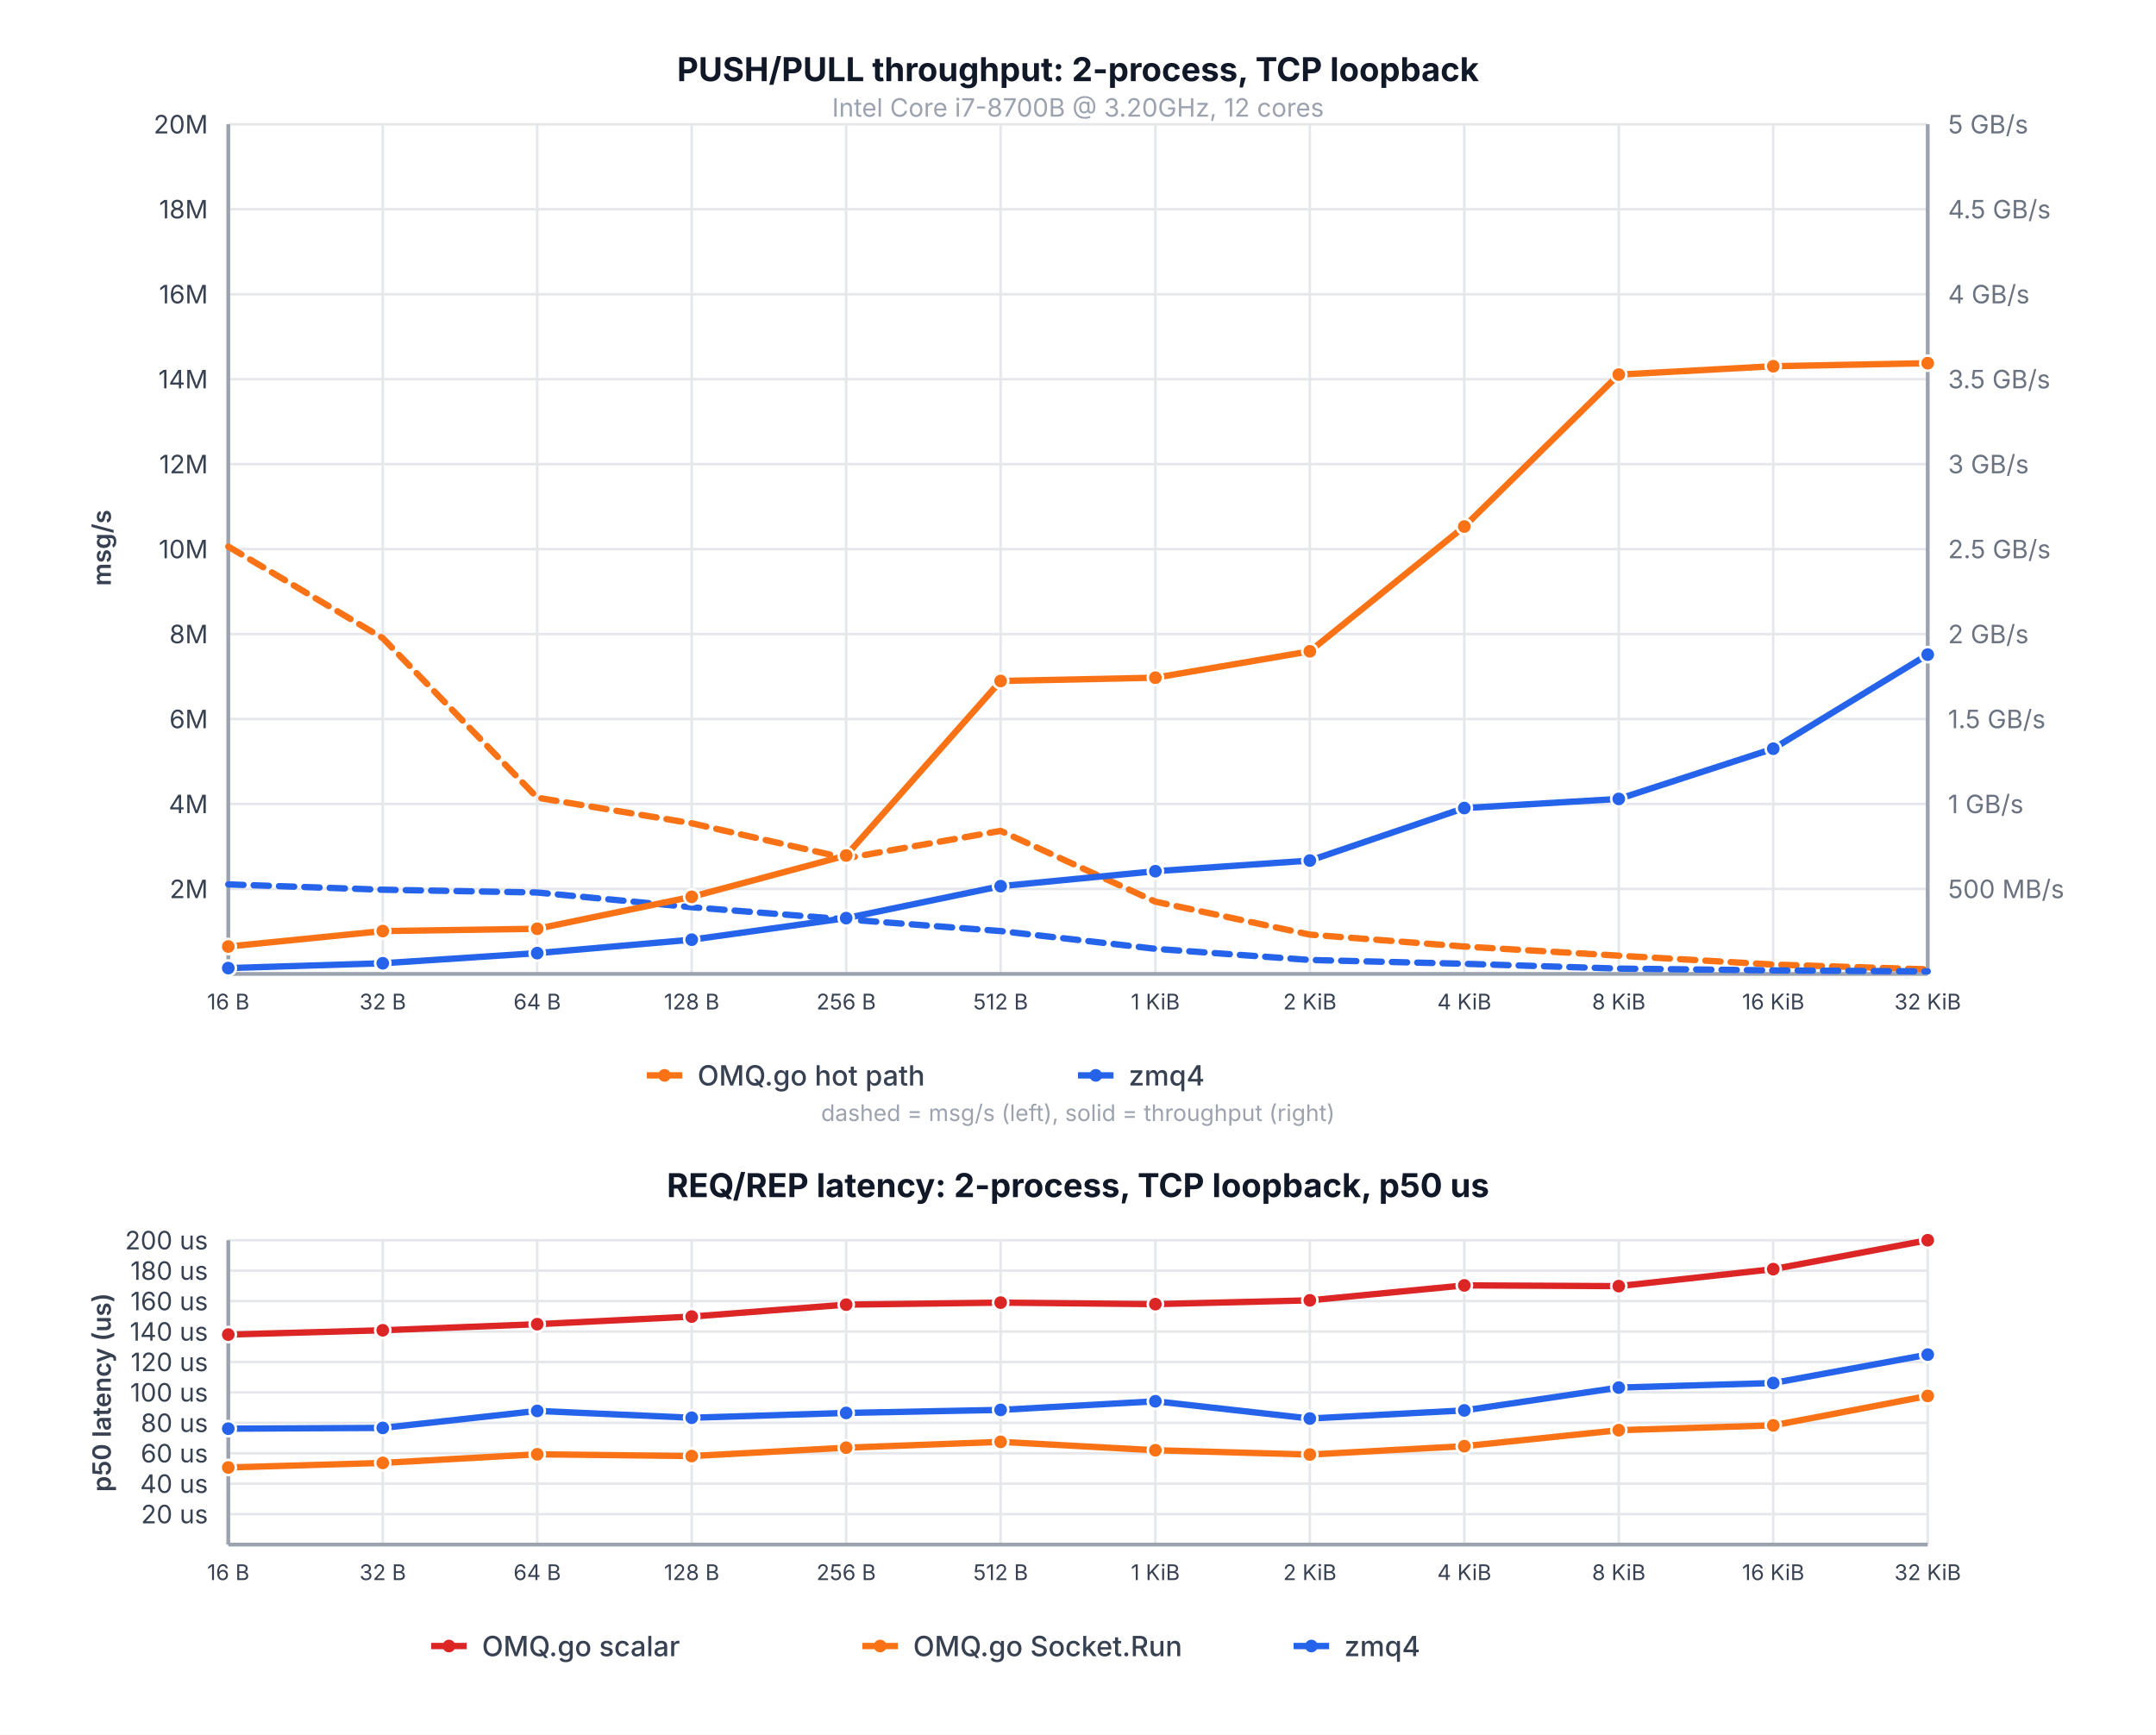
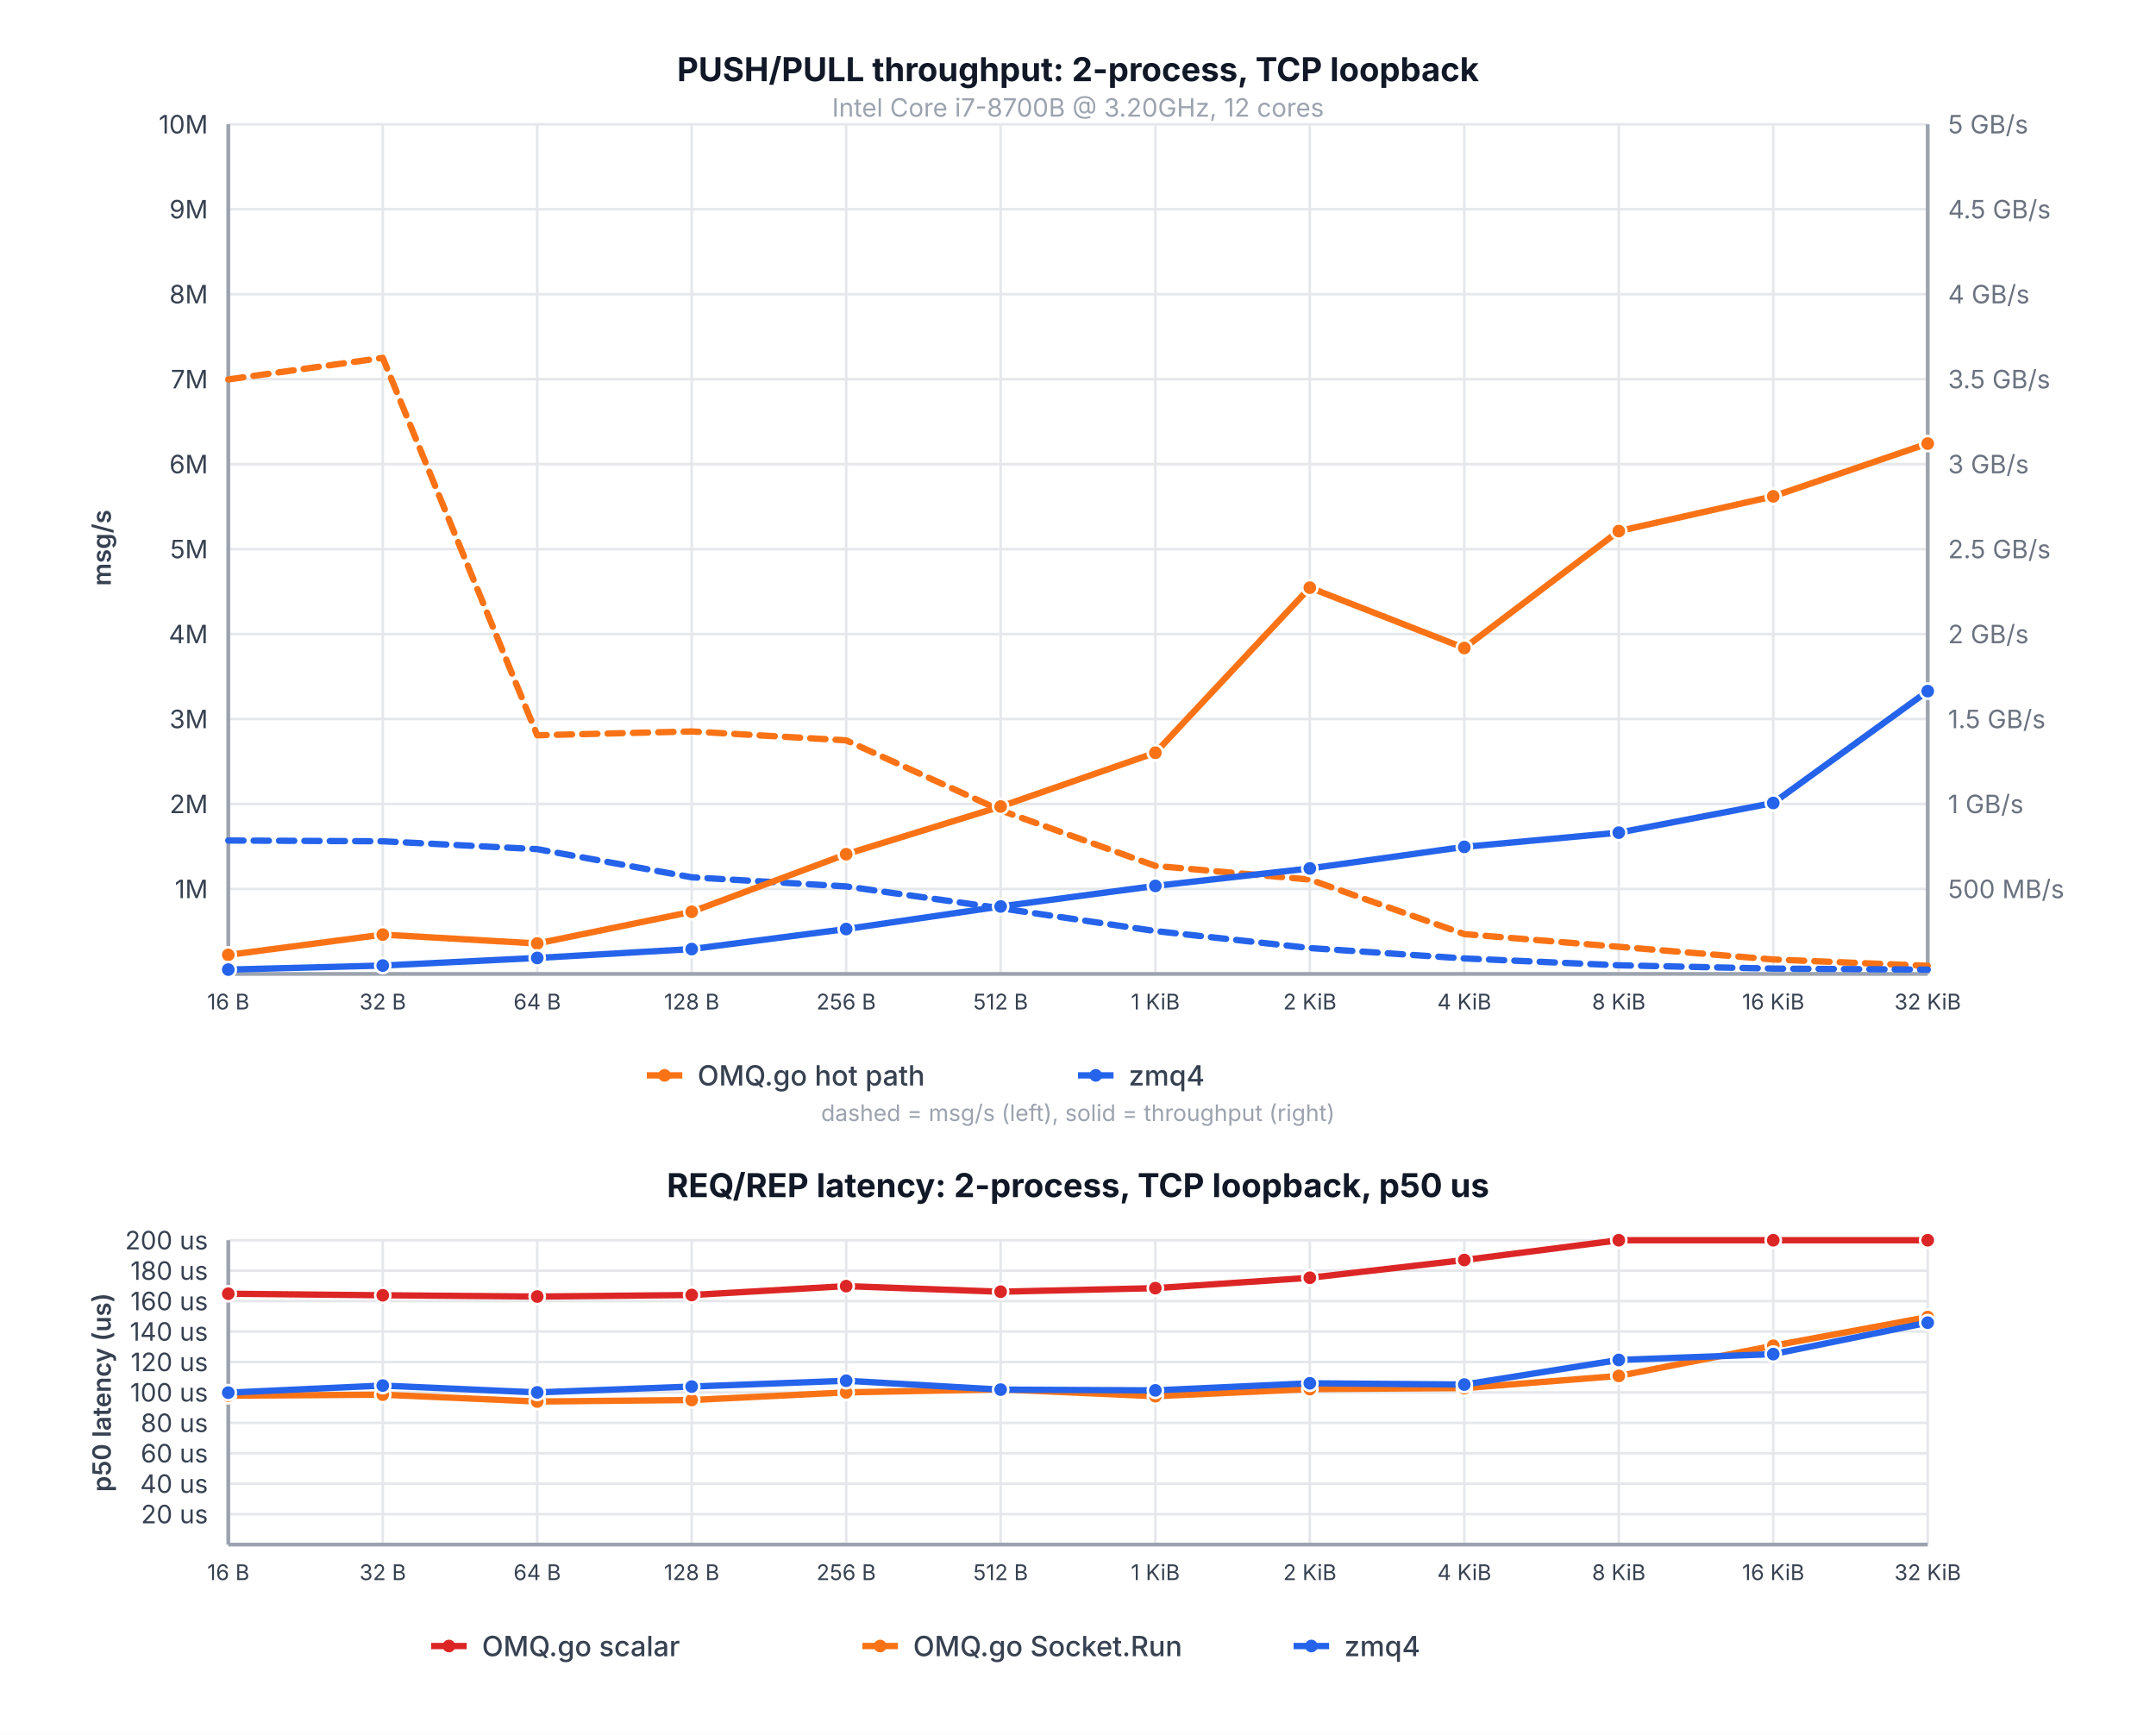
<svg xmlns="http://www.w3.org/2000/svg" viewBox="0 0 850 684" font-family="system-ui, -apple-system, sans-serif">
  <rect width="850" height="684" fill="white" />
  <text x="425.0" y="32" text-anchor="middle" fill="#111827" font-size="13" font-weight="700">PUSH/PULL throughput: 2-process, TCP loopback</text>
  <text x="425.0" y="46" text-anchor="middle" fill="#9ca3af" font-size="10">Intel Core i7-8700B @ 3.20GHz, 12 cores</text>
  <line x1="90" y1="350.5" x2="760" y2="350.5" stroke="#e5e7eb" stroke-width="1" />
-   <text x="82" y="350.5" text-anchor="end" dominant-baseline="middle" fill="#374151" font-size="10">2M</text>
+   <text x="82" y="350.5" text-anchor="end" dominant-baseline="middle" fill="#374151" font-size="10">1M</text>
  <text x="768" y="350.5" text-anchor="start" dominant-baseline="middle" fill="#6b7280" font-size="10">500 MB/s</text>
  <line x1="90" y1="317.0" x2="760" y2="317.0" stroke="#e5e7eb" stroke-width="1" />
-   <text x="82" y="317.0" text-anchor="end" dominant-baseline="middle" fill="#374151" font-size="10">4M</text>
+   <text x="82" y="317.0" text-anchor="end" dominant-baseline="middle" fill="#374151" font-size="10">2M</text>
  <text x="768" y="317.0" text-anchor="start" dominant-baseline="middle" fill="#6b7280" font-size="10">1 GB/s</text>
  <line x1="90" y1="283.5" x2="760" y2="283.5" stroke="#e5e7eb" stroke-width="1" />
-   <text x="82" y="283.5" text-anchor="end" dominant-baseline="middle" fill="#374151" font-size="10">6M</text>
+   <text x="82" y="283.5" text-anchor="end" dominant-baseline="middle" fill="#374151" font-size="10">3M</text>
  <text x="768" y="283.5" text-anchor="start" dominant-baseline="middle" fill="#6b7280" font-size="10">1.5 GB/s</text>
  <line x1="90" y1="250.0" x2="760" y2="250.0" stroke="#e5e7eb" stroke-width="1" />
-   <text x="82" y="250.0" text-anchor="end" dominant-baseline="middle" fill="#374151" font-size="10">8M</text>
+   <text x="82" y="250.0" text-anchor="end" dominant-baseline="middle" fill="#374151" font-size="10">4M</text>
  <text x="768" y="250.0" text-anchor="start" dominant-baseline="middle" fill="#6b7280" font-size="10">2 GB/s</text>
  <line x1="90" y1="216.5" x2="760" y2="216.5" stroke="#e5e7eb" stroke-width="1" />
-   <text x="82" y="216.5" text-anchor="end" dominant-baseline="middle" fill="#374151" font-size="10">10M</text>
+   <text x="82" y="216.5" text-anchor="end" dominant-baseline="middle" fill="#374151" font-size="10">5M</text>
  <text x="768" y="216.5" text-anchor="start" dominant-baseline="middle" fill="#6b7280" font-size="10">2.5 GB/s</text>
  <line x1="90" y1="183.0" x2="760" y2="183.0" stroke="#e5e7eb" stroke-width="1" />
-   <text x="82" y="183.0" text-anchor="end" dominant-baseline="middle" fill="#374151" font-size="10">12M</text>
+   <text x="82" y="183.0" text-anchor="end" dominant-baseline="middle" fill="#374151" font-size="10">6M</text>
  <text x="768" y="183.0" text-anchor="start" dominant-baseline="middle" fill="#6b7280" font-size="10">3 GB/s</text>
  <line x1="90" y1="149.5" x2="760" y2="149.5" stroke="#e5e7eb" stroke-width="1" />
-   <text x="82" y="149.5" text-anchor="end" dominant-baseline="middle" fill="#374151" font-size="10">14M</text>
+   <text x="82" y="149.5" text-anchor="end" dominant-baseline="middle" fill="#374151" font-size="10">7M</text>
  <text x="768" y="149.5" text-anchor="start" dominant-baseline="middle" fill="#6b7280" font-size="10">3.5 GB/s</text>
  <line x1="90" y1="116.0" x2="760" y2="116.0" stroke="#e5e7eb" stroke-width="1" />
-   <text x="82" y="116.0" text-anchor="end" dominant-baseline="middle" fill="#374151" font-size="10">16M</text>
+   <text x="82" y="116.0" text-anchor="end" dominant-baseline="middle" fill="#374151" font-size="10">8M</text>
  <text x="768" y="116.0" text-anchor="start" dominant-baseline="middle" fill="#6b7280" font-size="10">4 GB/s</text>
  <line x1="90" y1="82.5" x2="760" y2="82.5" stroke="#e5e7eb" stroke-width="1" />
-   <text x="82" y="82.5" text-anchor="end" dominant-baseline="middle" fill="#374151" font-size="10">18M</text>
+   <text x="82" y="82.5" text-anchor="end" dominant-baseline="middle" fill="#374151" font-size="10">9M</text>
  <text x="768" y="82.5" text-anchor="start" dominant-baseline="middle" fill="#6b7280" font-size="10">4.5 GB/s</text>
  <line x1="90" y1="49.0" x2="760" y2="49.0" stroke="#e5e7eb" stroke-width="1" />
-   <text x="82" y="49.0" text-anchor="end" dominant-baseline="middle" fill="#374151" font-size="10">20M</text>
+   <text x="82" y="49.0" text-anchor="end" dominant-baseline="middle" fill="#374151" font-size="10">10M</text>
  <text x="768" y="49.0" text-anchor="start" dominant-baseline="middle" fill="#6b7280" font-size="10">5 GB/s</text>
  <line x1="90.0" y1="49" x2="90.0" y2="384" stroke="#e5e7eb" stroke-width="1" />
  <line x1="150.9" y1="49" x2="150.9" y2="384" stroke="#e5e7eb" stroke-width="1" />
  <line x1="211.8" y1="49" x2="211.8" y2="384" stroke="#e5e7eb" stroke-width="1" />
  <line x1="272.7" y1="49" x2="272.7" y2="384" stroke="#e5e7eb" stroke-width="1" />
  <line x1="333.6" y1="49" x2="333.6" y2="384" stroke="#e5e7eb" stroke-width="1" />
  <line x1="394.5" y1="49" x2="394.5" y2="384" stroke="#e5e7eb" stroke-width="1" />
  <line x1="455.5" y1="49" x2="455.5" y2="384" stroke="#e5e7eb" stroke-width="1" />
  <line x1="516.4" y1="49" x2="516.4" y2="384" stroke="#e5e7eb" stroke-width="1" />
  <line x1="577.3" y1="49" x2="577.3" y2="384" stroke="#e5e7eb" stroke-width="1" />
  <line x1="638.2" y1="49" x2="638.2" y2="384" stroke="#e5e7eb" stroke-width="1" />
  <line x1="699.1" y1="49" x2="699.1" y2="384" stroke="#e5e7eb" stroke-width="1" />
  <line x1="760.0" y1="49" x2="760.0" y2="384" stroke="#e5e7eb" stroke-width="1" />
  <line x1="90" y1="49" x2="90" y2="384" stroke="#9ca3af" stroke-width="1.5" />
  <line x1="760" y1="49" x2="760" y2="384" stroke="#9ca3af" stroke-width="1.5" />
  <line x1="90" y1="384" x2="760" y2="384" stroke="#9ca3af" stroke-width="1.5" />
  <text x="40" y="216" text-anchor="middle" dominant-baseline="middle" fill="#374151" font-size="10" font-weight="600" transform="rotate(-90,40,216)">msg/s</text>
-   <polyline points="90.0,215.5 150.9,251.6 211.8,314.5 272.7,324.6 333.6,338.4 394.5,327.6 455.5,355.5 516.4,368.5 577.3,373.2 638.2,376.8 699.1,380.3 760.0,382.2" fill="none" stroke="#f97316" stroke-width="2.5" stroke-linecap="round" stroke-linejoin="round" stroke-dasharray="6,4" />
-   <polyline points="90.0,348.7 150.9,350.8 211.8,351.9 272.7,357.7 333.6,362.5 394.5,367.1 455.5,374.1 516.4,378.5 577.3,380.0 638.2,381.9 699.1,382.6 760.0,383.0" fill="none" stroke="#2563eb" stroke-width="2.5" stroke-linecap="round" stroke-linejoin="round" stroke-dasharray="6,4" />
-   <polyline points="90.0,373.2 150.9,367.1 211.8,366.2 272.7,353.6 333.6,337.3 394.5,268.5 455.5,267.2 516.4,256.8 577.3,207.6 638.2,147.7 699.1,144.4 760.0,143.2" fill="none" stroke="#f97316" stroke-width="2.5" stroke-linecap="round" stroke-linejoin="round" />
-   <circle cx="90.0" cy="373.2" r="3" fill="#f97316" stroke="white" stroke-width="1" />
-   <circle cx="150.9" cy="367.1" r="3" fill="#f97316" stroke="white" stroke-width="1" />
-   <circle cx="211.8" cy="366.2" r="3" fill="#f97316" stroke="white" stroke-width="1" />
-   <circle cx="272.7" cy="353.6" r="3" fill="#f97316" stroke="white" stroke-width="1" />
-   <circle cx="333.6" cy="337.3" r="3" fill="#f97316" stroke="white" stroke-width="1" />
-   <circle cx="394.5" cy="268.5" r="3" fill="#f97316" stroke="white" stroke-width="1" />
-   <circle cx="455.5" cy="267.2" r="3" fill="#f97316" stroke="white" stroke-width="1" />
-   <circle cx="516.4" cy="256.8" r="3" fill="#f97316" stroke="white" stroke-width="1" />
-   <circle cx="577.3" cy="207.6" r="3" fill="#f97316" stroke="white" stroke-width="1" />
-   <circle cx="638.2" cy="147.7" r="3" fill="#f97316" stroke="white" stroke-width="1" />
-   <circle cx="699.1" cy="144.4" r="3" fill="#f97316" stroke="white" stroke-width="1" />
-   <circle cx="760.0" cy="143.2" r="3" fill="#f97316" stroke="white" stroke-width="1" />
-   <polyline points="90.0,381.7 150.9,379.8 211.8,375.8 272.7,370.5 333.6,362.0 394.5,349.4 455.5,343.5 516.4,339.3 577.3,318.6 638.2,315.0 699.1,295.2 760.0,258.1" fill="none" stroke="#2563eb" stroke-width="2.5" stroke-linecap="round" stroke-linejoin="round" />
-   <circle cx="90.0" cy="381.7" r="3" fill="#2563eb" stroke="white" stroke-width="1" />
-   <circle cx="150.9" cy="379.8" r="3" fill="#2563eb" stroke="white" stroke-width="1" />
-   <circle cx="211.8" cy="375.8" r="3" fill="#2563eb" stroke="white" stroke-width="1" />
-   <circle cx="272.7" cy="370.5" r="3" fill="#2563eb" stroke="white" stroke-width="1" />
-   <circle cx="333.6" cy="362.0" r="3" fill="#2563eb" stroke="white" stroke-width="1" />
-   <circle cx="394.5" cy="349.4" r="3" fill="#2563eb" stroke="white" stroke-width="1" />
-   <circle cx="455.5" cy="343.5" r="3" fill="#2563eb" stroke="white" stroke-width="1" />
-   <circle cx="516.4" cy="339.3" r="3" fill="#2563eb" stroke="white" stroke-width="1" />
-   <circle cx="577.3" cy="318.6" r="3" fill="#2563eb" stroke="white" stroke-width="1" />
-   <circle cx="638.2" cy="315.0" r="3" fill="#2563eb" stroke="white" stroke-width="1" />
-   <circle cx="699.1" cy="295.2" r="3" fill="#2563eb" stroke="white" stroke-width="1" />
-   <circle cx="760.0" cy="258.1" r="3" fill="#2563eb" stroke="white" stroke-width="1" />
+   <polyline points="90.0,149.6 150.9,141.1 211.8,289.9 272.7,288.4 333.6,291.9 394.5,319.5 455.5,341.4 516.4,346.8 577.3,368.3 638.2,373.3 699.1,378.3 760.0,380.8" fill="none" stroke="#f97316" stroke-width="2.5" stroke-linecap="round" stroke-linejoin="round" stroke-dasharray="6,4" />
+   <polyline points="90.0,331.4 150.9,331.7 211.8,334.8 272.7,345.9 333.6,349.5 394.5,358.1 455.5,367.1 516.4,373.8 577.3,377.9 638.2,380.6 699.1,381.9 760.0,382.3" fill="none" stroke="#2563eb" stroke-width="2.5" stroke-linecap="round" stroke-linejoin="round" stroke-dasharray="6,4" />
+   <polyline points="90.0,376.5 150.9,368.5 211.8,372.0 272.7,359.5 333.6,336.8 394.5,318.0 455.5,296.8 516.4,231.7 577.3,255.5 638.2,209.4 699.1,195.7 760.0,174.9" fill="none" stroke="#f97316" stroke-width="2.5" stroke-linecap="round" stroke-linejoin="round" />
+   <circle cx="90.0" cy="376.5" r="3" fill="#f97316" stroke="white" stroke-width="1" />
+   <circle cx="150.9" cy="368.5" r="3" fill="#f97316" stroke="white" stroke-width="1" />
+   <circle cx="211.8" cy="372.0" r="3" fill="#f97316" stroke="white" stroke-width="1" />
+   <circle cx="272.7" cy="359.5" r="3" fill="#f97316" stroke="white" stroke-width="1" />
+   <circle cx="333.6" cy="336.8" r="3" fill="#f97316" stroke="white" stroke-width="1" />
+   <circle cx="394.5" cy="318.0" r="3" fill="#f97316" stroke="white" stroke-width="1" />
+   <circle cx="455.5" cy="296.8" r="3" fill="#f97316" stroke="white" stroke-width="1" />
+   <circle cx="516.4" cy="231.7" r="3" fill="#f97316" stroke="white" stroke-width="1" />
+   <circle cx="577.3" cy="255.5" r="3" fill="#f97316" stroke="white" stroke-width="1" />
+   <circle cx="638.2" cy="209.4" r="3" fill="#f97316" stroke="white" stroke-width="1" />
+   <circle cx="699.1" cy="195.7" r="3" fill="#f97316" stroke="white" stroke-width="1" />
+   <circle cx="760.0" cy="174.9" r="3" fill="#f97316" stroke="white" stroke-width="1" />
+   <polyline points="90.0,382.3 150.9,380.7 211.8,377.7 272.7,374.2 333.6,366.3 394.5,357.4 455.5,349.3 516.4,342.4 577.3,333.9 638.2,328.3 699.1,316.6 760.0,272.5" fill="none" stroke="#2563eb" stroke-width="2.5" stroke-linecap="round" stroke-linejoin="round" />
+   <circle cx="90.0" cy="382.3" r="3" fill="#2563eb" stroke="white" stroke-width="1" />
+   <circle cx="150.9" cy="380.7" r="3" fill="#2563eb" stroke="white" stroke-width="1" />
+   <circle cx="211.8" cy="377.7" r="3" fill="#2563eb" stroke="white" stroke-width="1" />
+   <circle cx="272.7" cy="374.2" r="3" fill="#2563eb" stroke="white" stroke-width="1" />
+   <circle cx="333.6" cy="366.3" r="3" fill="#2563eb" stroke="white" stroke-width="1" />
+   <circle cx="394.5" cy="357.4" r="3" fill="#2563eb" stroke="white" stroke-width="1" />
+   <circle cx="455.5" cy="349.3" r="3" fill="#2563eb" stroke="white" stroke-width="1" />
+   <circle cx="516.4" cy="342.4" r="3" fill="#2563eb" stroke="white" stroke-width="1" />
+   <circle cx="577.3" cy="333.9" r="3" fill="#2563eb" stroke="white" stroke-width="1" />
+   <circle cx="638.2" cy="328.3" r="3" fill="#2563eb" stroke="white" stroke-width="1" />
+   <circle cx="699.1" cy="316.6" r="3" fill="#2563eb" stroke="white" stroke-width="1" />
+   <circle cx="760.0" cy="272.5" r="3" fill="#2563eb" stroke="white" stroke-width="1" />
  <text x="90.0" y="398" text-anchor="middle" fill="#374151" font-size="8.5">16 B</text>
  <text x="150.9" y="398" text-anchor="middle" fill="#374151" font-size="8.5">32 B</text>
  <text x="211.8" y="398" text-anchor="middle" fill="#374151" font-size="8.5">64 B</text>
  <text x="272.7" y="398" text-anchor="middle" fill="#374151" font-size="8.5">128 B</text>
  <text x="333.6" y="398" text-anchor="middle" fill="#374151" font-size="8.5">256 B</text>
  <text x="394.5" y="398" text-anchor="middle" fill="#374151" font-size="8.5">512 B</text>
  <text x="455.5" y="398" text-anchor="middle" fill="#374151" font-size="8.5">1 KiB</text>
  <text x="516.4" y="398" text-anchor="middle" fill="#374151" font-size="8.5">2 KiB</text>
  <text x="577.3" y="398" text-anchor="middle" fill="#374151" font-size="8.5">4 KiB</text>
  <text x="638.2" y="398" text-anchor="middle" fill="#374151" font-size="8.5">8 KiB</text>
  <text x="699.1" y="398" text-anchor="middle" fill="#374151" font-size="8.5">16 KiB</text>
  <text x="760.0" y="398" text-anchor="middle" fill="#374151" font-size="8.5">32 KiB</text>
  <line x1="255" y1="424" x2="269" y2="424" stroke="#f97316" stroke-width="2.5" />
  <circle cx="262" cy="424" r="2.5" fill="#f97316" />
  <text x="275" y="428" fill="#374151" font-size="11" font-weight="500">OMQ.go hot path</text>
  <line x1="425" y1="424" x2="439" y2="424" stroke="#2563eb" stroke-width="2.5" />
  <circle cx="432" cy="424" r="2.5" fill="#2563eb" />
  <text x="445" y="428" fill="#374151" font-size="11" font-weight="500">zmq4</text>
  <text x="425.0" y="442" text-anchor="middle" fill="#9ca3af" font-size="9">dashed = msg/s (left), solid = throughput (right)</text>
  <text x="425.0" y="472" text-anchor="middle" fill="#111827" font-size="13" font-weight="700">REQ/REP latency: 2-process, TCP loopback, p50 us</text>
  <line x1="90" y1="597.0" x2="760" y2="597.0" stroke="#e5e7eb" stroke-width="1" />
  <text x="82" y="597.0" text-anchor="end" dominant-baseline="middle" fill="#374151" font-size="10">20 us</text>
  <line x1="90" y1="585.0" x2="760" y2="585.0" stroke="#e5e7eb" stroke-width="1" />
  <text x="82" y="585.0" text-anchor="end" dominant-baseline="middle" fill="#374151" font-size="10">40 us</text>
  <line x1="90" y1="573.0" x2="760" y2="573.0" stroke="#e5e7eb" stroke-width="1" />
  <text x="82" y="573.0" text-anchor="end" dominant-baseline="middle" fill="#374151" font-size="10">60 us</text>
  <line x1="90" y1="561.0" x2="760" y2="561.0" stroke="#e5e7eb" stroke-width="1" />
  <text x="82" y="561.0" text-anchor="end" dominant-baseline="middle" fill="#374151" font-size="10">80 us</text>
  <line x1="90" y1="549.0" x2="760" y2="549.0" stroke="#e5e7eb" stroke-width="1" />
  <text x="82" y="549.0" text-anchor="end" dominant-baseline="middle" fill="#374151" font-size="10">100 us</text>
  <line x1="90" y1="537.0" x2="760" y2="537.0" stroke="#e5e7eb" stroke-width="1" />
  <text x="82" y="537.0" text-anchor="end" dominant-baseline="middle" fill="#374151" font-size="10">120 us</text>
  <line x1="90" y1="525.0" x2="760" y2="525.0" stroke="#e5e7eb" stroke-width="1" />
  <text x="82" y="525.0" text-anchor="end" dominant-baseline="middle" fill="#374151" font-size="10">140 us</text>
  <line x1="90" y1="513.0" x2="760" y2="513.0" stroke="#e5e7eb" stroke-width="1" />
  <text x="82" y="513.0" text-anchor="end" dominant-baseline="middle" fill="#374151" font-size="10">160 us</text>
  <line x1="90" y1="501.0" x2="760" y2="501.0" stroke="#e5e7eb" stroke-width="1" />
  <text x="82" y="501.0" text-anchor="end" dominant-baseline="middle" fill="#374151" font-size="10">180 us</text>
  <line x1="90" y1="489.0" x2="760" y2="489.0" stroke="#e5e7eb" stroke-width="1" />
  <text x="82" y="489.0" text-anchor="end" dominant-baseline="middle" fill="#374151" font-size="10">200 us</text>
  <line x1="90.0" y1="489" x2="90.0" y2="609" stroke="#e5e7eb" stroke-width="1" />
  <line x1="150.9" y1="489" x2="150.9" y2="609" stroke="#e5e7eb" stroke-width="1" />
  <line x1="211.8" y1="489" x2="211.8" y2="609" stroke="#e5e7eb" stroke-width="1" />
  <line x1="272.7" y1="489" x2="272.7" y2="609" stroke="#e5e7eb" stroke-width="1" />
  <line x1="333.6" y1="489" x2="333.6" y2="609" stroke="#e5e7eb" stroke-width="1" />
  <line x1="394.5" y1="489" x2="394.5" y2="609" stroke="#e5e7eb" stroke-width="1" />
  <line x1="455.5" y1="489" x2="455.5" y2="609" stroke="#e5e7eb" stroke-width="1" />
  <line x1="516.4" y1="489" x2="516.4" y2="609" stroke="#e5e7eb" stroke-width="1" />
  <line x1="577.3" y1="489" x2="577.3" y2="609" stroke="#e5e7eb" stroke-width="1" />
  <line x1="638.2" y1="489" x2="638.2" y2="609" stroke="#e5e7eb" stroke-width="1" />
  <line x1="699.1" y1="489" x2="699.1" y2="609" stroke="#e5e7eb" stroke-width="1" />
  <line x1="760.0" y1="489" x2="760.0" y2="609" stroke="#e5e7eb" stroke-width="1" />
  <line x1="90" y1="489" x2="90" y2="609" stroke="#9ca3af" stroke-width="1.5" />
  <line x1="90" y1="609" x2="760" y2="609" stroke="#9ca3af" stroke-width="1.5" />
  <text x="40" y="549" text-anchor="middle" dominant-baseline="middle" fill="#374151" font-size="10" font-weight="600" transform="rotate(-90,40,549)">p50 latency (us)</text>
-   <polyline points="90.0,526.2 150.9,524.5 211.8,522.1 272.7,519.1 333.6,514.4 394.5,513.6 455.5,514.2 516.4,512.7 577.3,506.8 638.2,507.1 699.1,500.4 760.0,489.0" fill="none" stroke="#dc2626" stroke-width="2.5" stroke-linecap="round" stroke-linejoin="round" />
-   <circle cx="90.0" cy="526.2" r="3" fill="#dc2626" stroke="white" stroke-width="1" />
-   <circle cx="150.9" cy="524.5" r="3" fill="#dc2626" stroke="white" stroke-width="1" />
-   <circle cx="211.8" cy="522.1" r="3" fill="#dc2626" stroke="white" stroke-width="1" />
-   <circle cx="272.7" cy="519.1" r="3" fill="#dc2626" stroke="white" stroke-width="1" />
-   <circle cx="333.6" cy="514.4" r="3" fill="#dc2626" stroke="white" stroke-width="1" />
-   <circle cx="394.5" cy="513.6" r="3" fill="#dc2626" stroke="white" stroke-width="1" />
-   <circle cx="455.5" cy="514.2" r="3" fill="#dc2626" stroke="white" stroke-width="1" />
-   <circle cx="516.4" cy="512.7" r="3" fill="#dc2626" stroke="white" stroke-width="1" />
-   <circle cx="577.3" cy="506.8" r="3" fill="#dc2626" stroke="white" stroke-width="1" />
-   <circle cx="638.2" cy="507.1" r="3" fill="#dc2626" stroke="white" stroke-width="1" />
-   <circle cx="699.1" cy="500.4" r="3" fill="#dc2626" stroke="white" stroke-width="1" />
+   <polyline points="90.0,510.1 150.9,510.7 211.8,511.2 272.7,510.6 333.6,507.1 394.5,509.3 455.5,507.9 516.4,503.8 577.3,496.8 638.2,489.0 699.1,489.0 760.0,489.0" fill="none" stroke="#dc2626" stroke-width="2.5" stroke-linecap="round" stroke-linejoin="round" />
+   <circle cx="90.0" cy="510.1" r="3" fill="#dc2626" stroke="white" stroke-width="1" />
+   <circle cx="150.9" cy="510.7" r="3" fill="#dc2626" stroke="white" stroke-width="1" />
+   <circle cx="211.8" cy="511.2" r="3" fill="#dc2626" stroke="white" stroke-width="1" />
+   <circle cx="272.7" cy="510.6" r="3" fill="#dc2626" stroke="white" stroke-width="1" />
+   <circle cx="333.6" cy="507.1" r="3" fill="#dc2626" stroke="white" stroke-width="1" />
+   <circle cx="394.5" cy="509.3" r="3" fill="#dc2626" stroke="white" stroke-width="1" />
+   <circle cx="455.5" cy="507.9" r="3" fill="#dc2626" stroke="white" stroke-width="1" />
+   <circle cx="516.4" cy="503.8" r="3" fill="#dc2626" stroke="white" stroke-width="1" />
+   <circle cx="577.3" cy="496.8" r="3" fill="#dc2626" stroke="white" stroke-width="1" />
+   <circle cx="638.2" cy="489.0" r="3" fill="#dc2626" stroke="white" stroke-width="1" />
+   <circle cx="699.1" cy="489.0" r="3" fill="#dc2626" stroke="white" stroke-width="1" />
  <circle cx="760.0" cy="489.0" r="3" fill="#dc2626" stroke="white" stroke-width="1" />
-   <polyline points="90.0,578.6 150.9,576.8 211.8,573.4 272.7,574.1 333.6,570.8 394.5,568.5 455.5,571.8 516.4,573.5 577.3,570.2 638.2,563.9 699.1,562.0 760.0,550.4" fill="none" stroke="#f97316" stroke-width="2.5" stroke-linecap="round" stroke-linejoin="round" />
-   <circle cx="90.0" cy="578.6" r="3" fill="#f97316" stroke="white" stroke-width="1" />
-   <circle cx="150.9" cy="576.8" r="3" fill="#f97316" stroke="white" stroke-width="1" />
-   <circle cx="211.8" cy="573.4" r="3" fill="#f97316" stroke="white" stroke-width="1" />
-   <circle cx="272.7" cy="574.1" r="3" fill="#f97316" stroke="white" stroke-width="1" />
-   <circle cx="333.6" cy="570.8" r="3" fill="#f97316" stroke="white" stroke-width="1" />
-   <circle cx="394.5" cy="568.5" r="3" fill="#f97316" stroke="white" stroke-width="1" />
-   <circle cx="455.5" cy="571.8" r="3" fill="#f97316" stroke="white" stroke-width="1" />
-   <circle cx="516.4" cy="573.5" r="3" fill="#f97316" stroke="white" stroke-width="1" />
-   <circle cx="577.3" cy="570.2" r="3" fill="#f97316" stroke="white" stroke-width="1" />
-   <circle cx="638.2" cy="563.9" r="3" fill="#f97316" stroke="white" stroke-width="1" />
-   <circle cx="699.1" cy="562.0" r="3" fill="#f97316" stroke="white" stroke-width="1" />
-   <circle cx="760.0" cy="550.4" r="3" fill="#f97316" stroke="white" stroke-width="1" />
-   <polyline points="90.0,563.3 150.9,563.0 211.8,556.3 272.7,559.0 333.6,557.1 394.5,555.9 455.5,552.5 516.4,559.3 577.3,556.1 638.2,547.1 699.1,545.3 760.0,534.1" fill="none" stroke="#2563eb" stroke-width="2.5" stroke-linecap="round" stroke-linejoin="round" />
-   <circle cx="90.0" cy="563.3" r="3" fill="#2563eb" stroke="white" stroke-width="1" />
-   <circle cx="150.9" cy="563.0" r="3" fill="#2563eb" stroke="white" stroke-width="1" />
-   <circle cx="211.8" cy="556.3" r="3" fill="#2563eb" stroke="white" stroke-width="1" />
-   <circle cx="272.7" cy="559.0" r="3" fill="#2563eb" stroke="white" stroke-width="1" />
-   <circle cx="333.6" cy="557.1" r="3" fill="#2563eb" stroke="white" stroke-width="1" />
-   <circle cx="394.5" cy="555.9" r="3" fill="#2563eb" stroke="white" stroke-width="1" />
-   <circle cx="455.5" cy="552.5" r="3" fill="#2563eb" stroke="white" stroke-width="1" />
-   <circle cx="516.4" cy="559.3" r="3" fill="#2563eb" stroke="white" stroke-width="1" />
-   <circle cx="577.3" cy="556.1" r="3" fill="#2563eb" stroke="white" stroke-width="1" />
-   <circle cx="638.2" cy="547.1" r="3" fill="#2563eb" stroke="white" stroke-width="1" />
-   <circle cx="699.1" cy="545.3" r="3" fill="#2563eb" stroke="white" stroke-width="1" />
-   <circle cx="760.0" cy="534.1" r="3" fill="#2563eb" stroke="white" stroke-width="1" />
+   <polyline points="90.0,550.3 150.9,549.9 211.8,552.6 272.7,552.0 333.6,549.0 394.5,547.8 455.5,550.5 516.4,547.7 577.3,547.3 638.2,542.5 699.1,530.6 760.0,519.3" fill="none" stroke="#f97316" stroke-width="2.5" stroke-linecap="round" stroke-linejoin="round" />
+   <circle cx="90.0" cy="550.3" r="3" fill="#f97316" stroke="white" stroke-width="1" />
+   <circle cx="150.9" cy="549.9" r="3" fill="#f97316" stroke="white" stroke-width="1" />
+   <circle cx="211.8" cy="552.6" r="3" fill="#f97316" stroke="white" stroke-width="1" />
+   <circle cx="272.7" cy="552.0" r="3" fill="#f97316" stroke="white" stroke-width="1" />
+   <circle cx="333.6" cy="549.0" r="3" fill="#f97316" stroke="white" stroke-width="1" />
+   <circle cx="394.5" cy="547.8" r="3" fill="#f97316" stroke="white" stroke-width="1" />
+   <circle cx="455.5" cy="550.5" r="3" fill="#f97316" stroke="white" stroke-width="1" />
+   <circle cx="516.4" cy="547.7" r="3" fill="#f97316" stroke="white" stroke-width="1" />
+   <circle cx="577.3" cy="547.3" r="3" fill="#f97316" stroke="white" stroke-width="1" />
+   <circle cx="638.2" cy="542.5" r="3" fill="#f97316" stroke="white" stroke-width="1" />
+   <circle cx="699.1" cy="530.6" r="3" fill="#f97316" stroke="white" stroke-width="1" />
+   <circle cx="760.0" cy="519.3" r="3" fill="#f97316" stroke="white" stroke-width="1" />
+   <polyline points="90.0,549.1 150.9,546.3 211.8,549.0 272.7,546.7 333.6,544.4 394.5,547.9 455.5,548.2 516.4,545.4 577.3,545.9 638.2,536.2 699.1,533.9 760.0,521.5" fill="none" stroke="#2563eb" stroke-width="2.5" stroke-linecap="round" stroke-linejoin="round" />
+   <circle cx="90.0" cy="549.1" r="3" fill="#2563eb" stroke="white" stroke-width="1" />
+   <circle cx="150.9" cy="546.3" r="3" fill="#2563eb" stroke="white" stroke-width="1" />
+   <circle cx="211.8" cy="549.0" r="3" fill="#2563eb" stroke="white" stroke-width="1" />
+   <circle cx="272.7" cy="546.7" r="3" fill="#2563eb" stroke="white" stroke-width="1" />
+   <circle cx="333.6" cy="544.4" r="3" fill="#2563eb" stroke="white" stroke-width="1" />
+   <circle cx="394.5" cy="547.9" r="3" fill="#2563eb" stroke="white" stroke-width="1" />
+   <circle cx="455.5" cy="548.2" r="3" fill="#2563eb" stroke="white" stroke-width="1" />
+   <circle cx="516.4" cy="545.4" r="3" fill="#2563eb" stroke="white" stroke-width="1" />
+   <circle cx="577.3" cy="545.9" r="3" fill="#2563eb" stroke="white" stroke-width="1" />
+   <circle cx="638.2" cy="536.2" r="3" fill="#2563eb" stroke="white" stroke-width="1" />
+   <circle cx="699.1" cy="533.9" r="3" fill="#2563eb" stroke="white" stroke-width="1" />
+   <circle cx="760.0" cy="521.5" r="3" fill="#2563eb" stroke="white" stroke-width="1" />
  <text x="90.0" y="623" text-anchor="middle" fill="#374151" font-size="8.5">16 B</text>
  <text x="150.9" y="623" text-anchor="middle" fill="#374151" font-size="8.5">32 B</text>
  <text x="211.8" y="623" text-anchor="middle" fill="#374151" font-size="8.5">64 B</text>
  <text x="272.7" y="623" text-anchor="middle" fill="#374151" font-size="8.5">128 B</text>
  <text x="333.6" y="623" text-anchor="middle" fill="#374151" font-size="8.5">256 B</text>
  <text x="394.5" y="623" text-anchor="middle" fill="#374151" font-size="8.5">512 B</text>
  <text x="455.5" y="623" text-anchor="middle" fill="#374151" font-size="8.5">1 KiB</text>
  <text x="516.4" y="623" text-anchor="middle" fill="#374151" font-size="8.5">2 KiB</text>
  <text x="577.3" y="623" text-anchor="middle" fill="#374151" font-size="8.5">4 KiB</text>
  <text x="638.2" y="623" text-anchor="middle" fill="#374151" font-size="8.5">8 KiB</text>
  <text x="699.1" y="623" text-anchor="middle" fill="#374151" font-size="8.5">16 KiB</text>
  <text x="760.0" y="623" text-anchor="middle" fill="#374151" font-size="8.5">32 KiB</text>
  <line x1="170" y1="649" x2="184" y2="649" stroke="#dc2626" stroke-width="2.5" />
  <circle cx="177" cy="649" r="2.5" fill="#dc2626" />
  <text x="190" y="653" fill="#374151" font-size="11" font-weight="500">OMQ.go scalar</text>
  <line x1="340" y1="649" x2="354" y2="649" stroke="#f97316" stroke-width="2.5" />
  <circle cx="347" cy="649" r="2.5" fill="#f97316" />
  <text x="360" y="653" fill="#374151" font-size="11" font-weight="500">OMQ.go Socket.Run</text>
  <line x1="510" y1="649" x2="524" y2="649" stroke="#2563eb" stroke-width="2.5" />
  <circle cx="517" cy="649" r="2.5" fill="#2563eb" />
  <text x="530" y="653" fill="#374151" font-size="11" font-weight="500">zmq4</text>
</svg>
